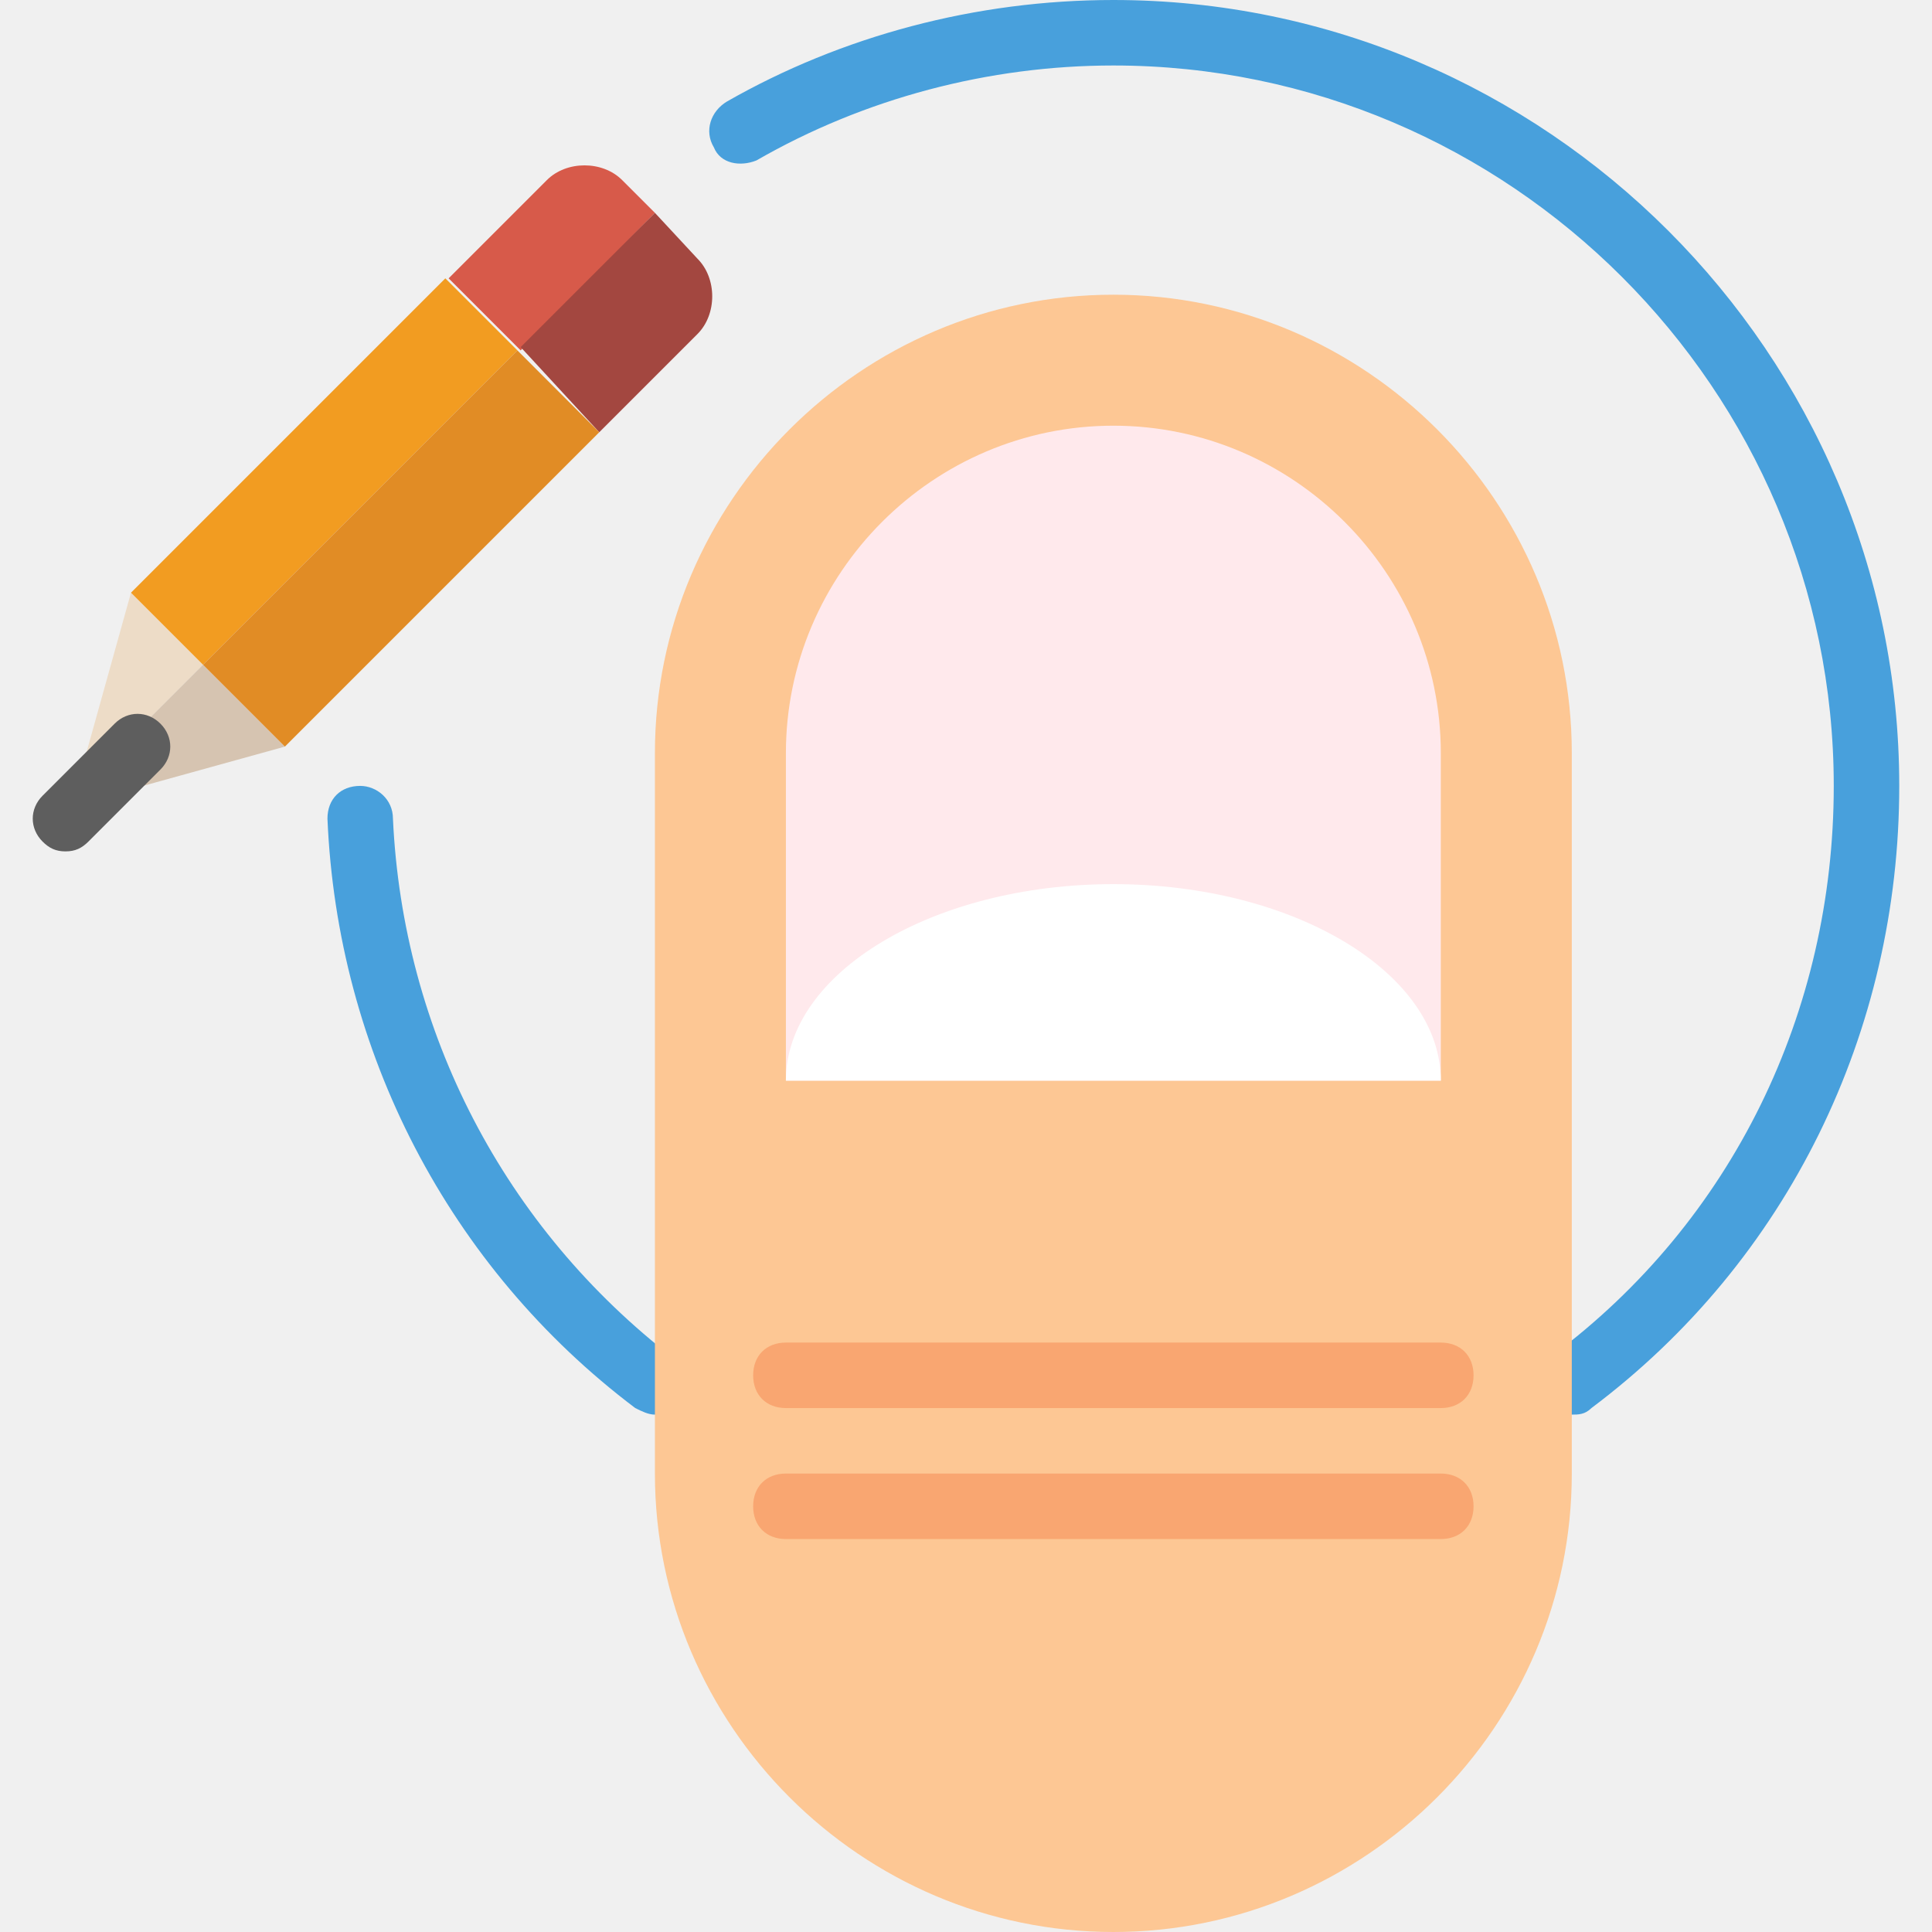
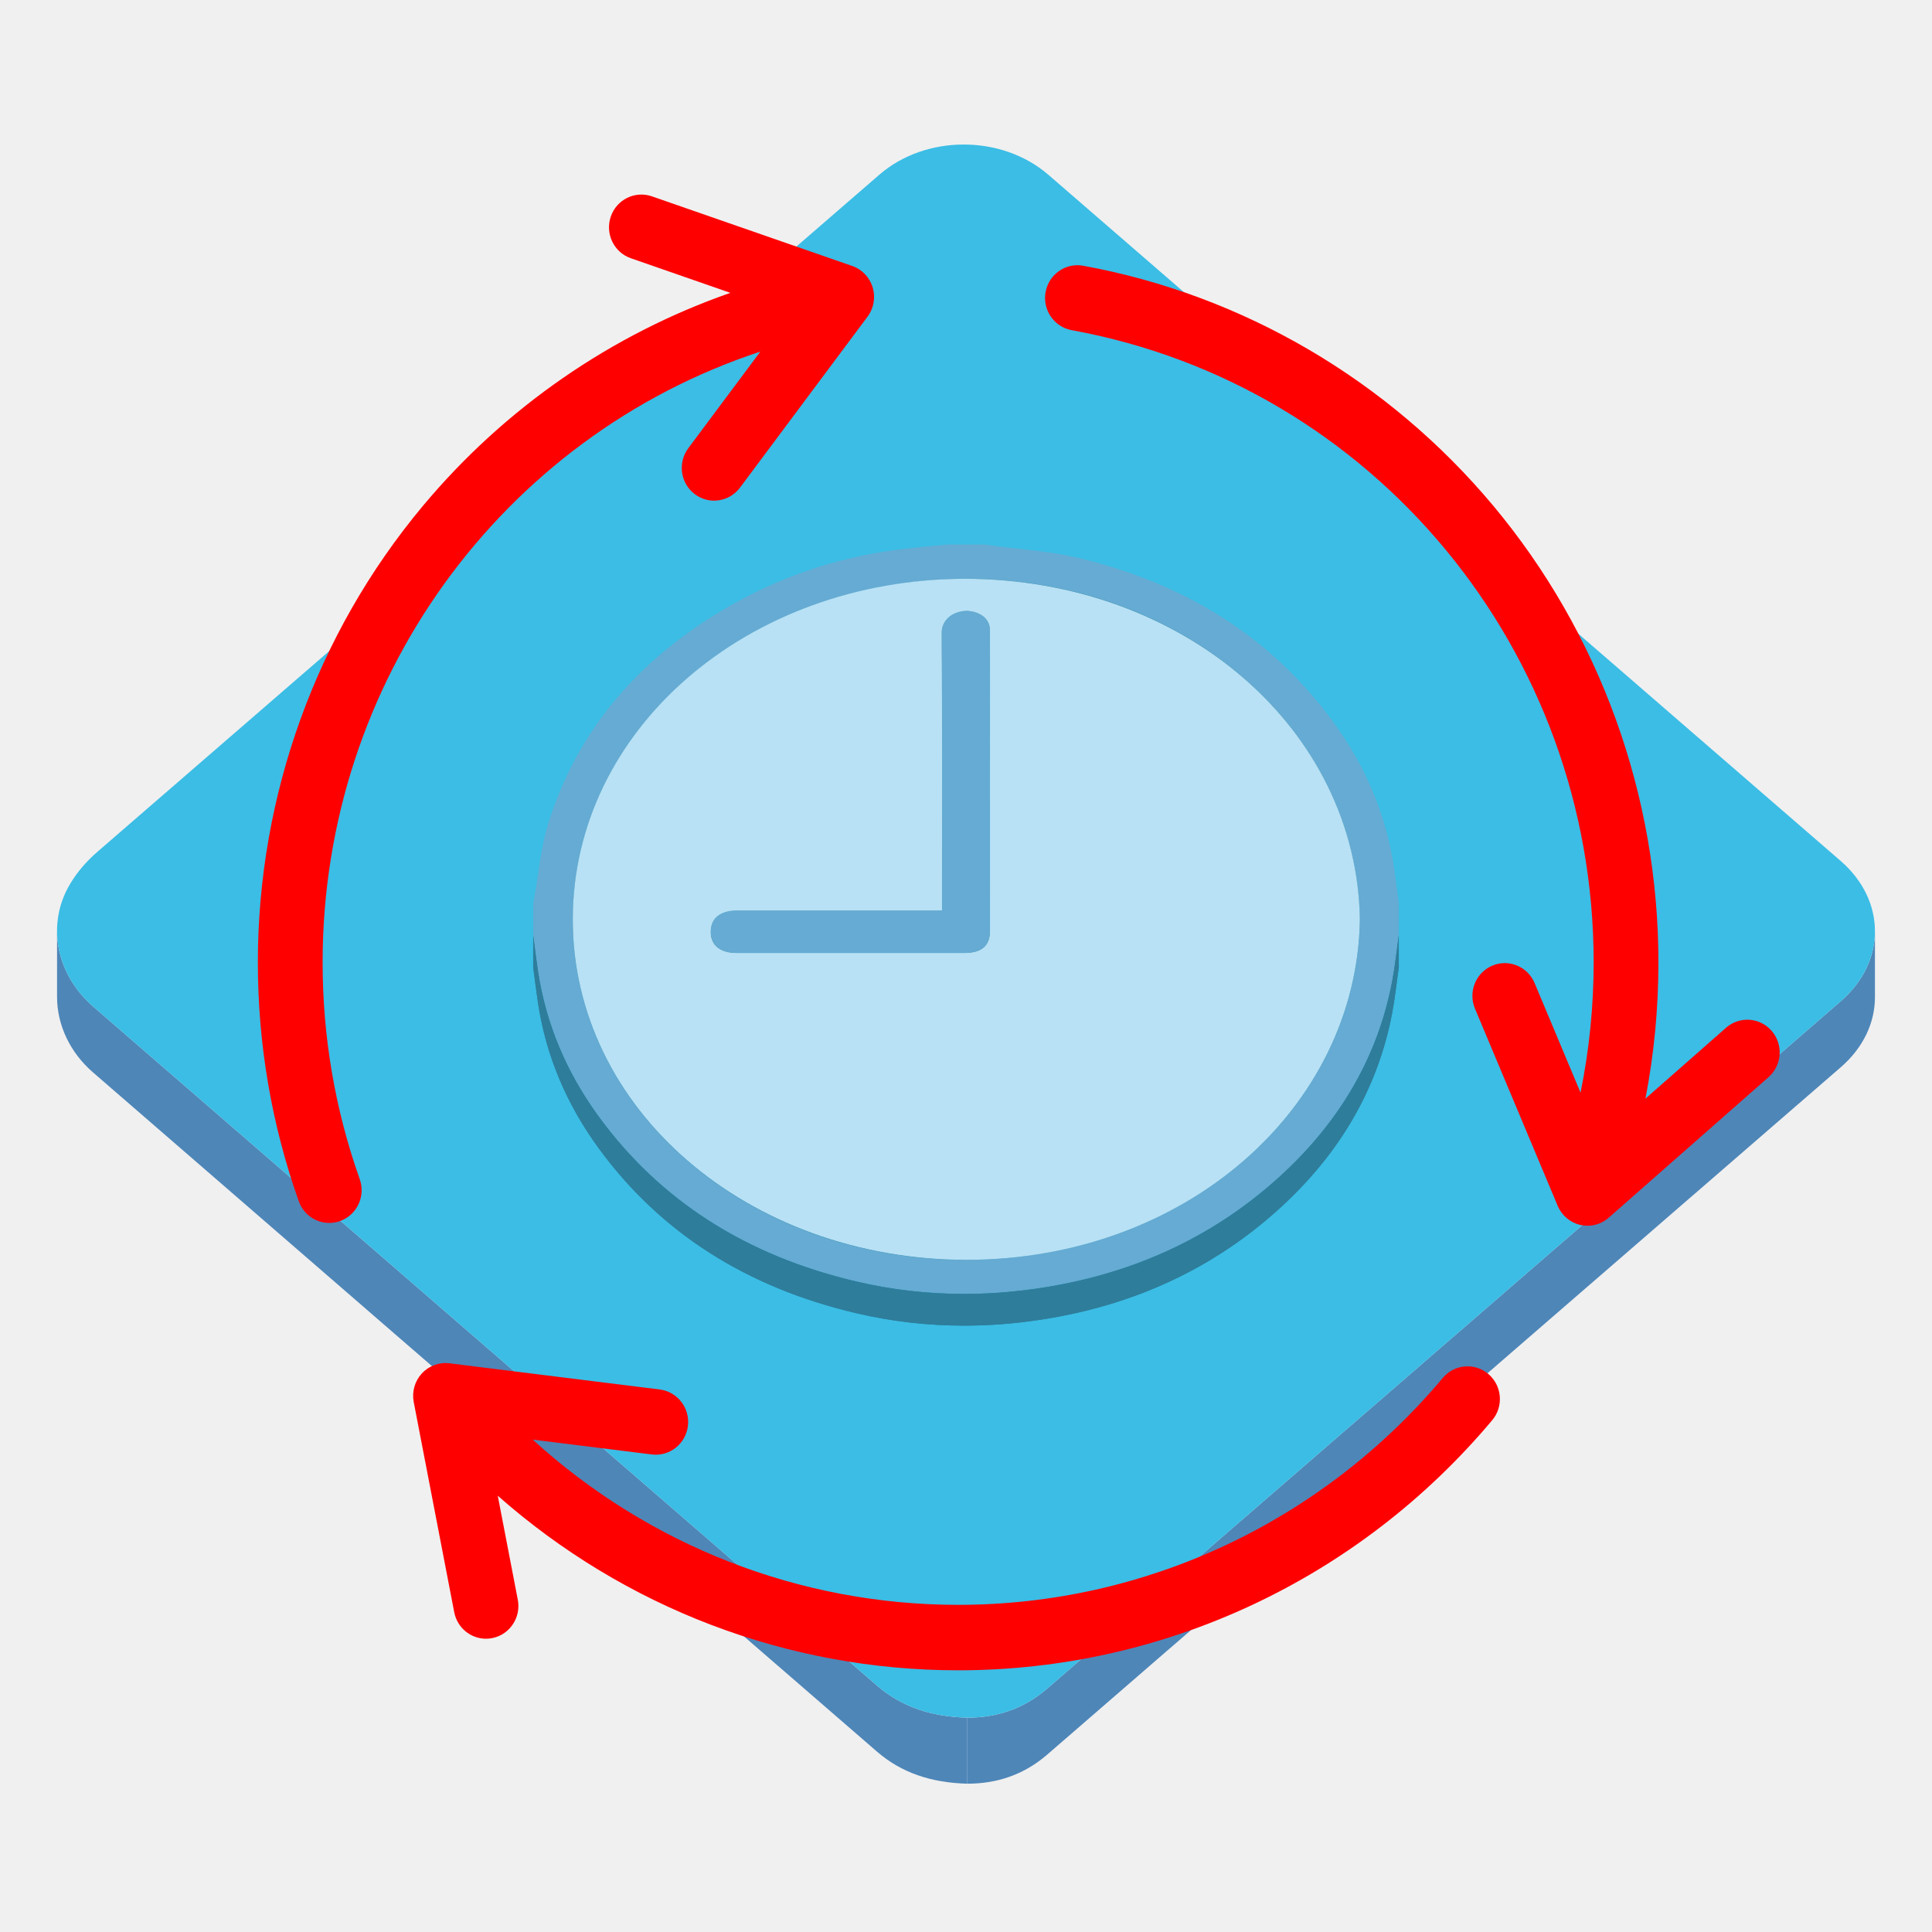
- <svg xmlns="http://www.w3.org/2000/svg" height="800px" width="800px" version="1.1" id="Layer_1" viewBox="0 0 512 512" xml:space="preserve">
-   <g>
-     <path style="fill:#48A0DC;" d="M416.542,374.888c-2.603,0-5.207-0.868-6.942-3.471c-2.603-3.471-2.603-9.546,1.736-12.149   c47.729-35.58,74.63-91.119,74.63-150.997c0-105.003-85.912-190.915-190.915-190.915c-32.976,0-65.953,8.678-94.59,25.166   c-4.339,1.736-9.546,0.868-11.281-3.471c-2.603-4.339-0.868-9.546,3.471-12.149C223.024,9.546,258.603,0,295.051,0   C409.6,0,503.322,93.722,503.322,208.271c0,65.085-29.505,125.831-81.573,164.881C420.014,374.888,418.278,374.888,416.542,374.888   " />
-     <path style="fill:#48A0DC;" d="M173.559,374.888c-1.736,0-3.471-0.868-5.207-1.736c-49.464-37.315-78.969-94.59-81.573-156.203   c0-5.207,3.471-8.678,8.678-8.678c4.339,0,8.678,3.471,8.678,8.678c2.603,56.407,29.505,108.475,74.631,143.186   c3.471,2.603,4.339,8.678,1.736,12.149C178.766,374.02,176.163,374.888,173.559,374.888" />
+ <svg xmlns="http://www.w3.org/2000/svg" width="800px" height="800px" viewBox="0 0 1024 1024" class="icon" version="1.1" id="svg52">
+   <defs id="defs52" />
+   <path d="M993.763 493.538v35c0 13.331-6.04 26.664-18.135 37.137-140.15 121.422-280.35 242.795-420.49 364.219-11.814 10.237-25.813 15.501-42.454 15.501v-35c16.643 0 30.64-5.264 42.454-15.501 140.141-121.424 280.336-242.802 420.49-364.217 12.095-10.475 18.135-23.803 18.135-37.139z" fill="#4E86B8" id="path1" />
+   <path d="M30.239 528.367v-3.5-1.75-3.5-3.5-1.75-3.5-3.5-1.75-3.5-3.5-1.75-3.5c0 14.707 6.701 29.313 19.037 40.019 138.449 120.064 277.049 239.996 415.562 360.02 13.002 11.26 28.74 16.466 47.852 16.994v35c-19.108-0.528-34.85-5.734-47.852-16.994C326.325 808.382 187.725 688.45 49.276 568.386c-12.337-10.705-19.037-25.312-19.037-40.019z" fill="#4E86B8" id="path2" />
+   <path d="M510.786 76.601c16.263 0 32.546 5.362 44.946 16.097 139.95 121.188 279.901 242.376 419.819 363.586 24.241 20.995 24.295 53.413 0.079 74.397-140.15 121.42-280.35 242.796-420.489 364.217-11.815 10.239-25.813 15.502-42.452 15.502-19.109-0.528-34.852-5.734-47.854-16.994-138.511-120.024-277.111-239.956-415.56-360.02-19.581-16.988-24.96-43.81-11.895-65.251 3.919-6.438 8.669-11.829 14.465-16.849C189.954 331.734 328.024 212.152 466.107 92.567c12.296-10.64 28.478-15.966 44.679-15.966z" fill="#3BBDE5" id="path3" />
+   <path d="M512.313 340.553v-0.043-0.045-0.046-0.045-0.045-0.043-0.042-0.04-1.922-2.037-2.114-2.153-2.153-2.112-2.039-1.922l0.103-0.001v16.8l-0.103 0.002z" fill="#2E7D9B" id="path4" />
+   <path d="M512.416 323.751v16.8c-0.743 0.014-1.46 0.07-2.155 0.164v-16.8c0.695-0.094 1.414-0.15 2.155-0.164" fill="#2E7D9B" id="path5" />
+   <path d="M513.228 340.603a17.182 17.182 0 0 0-0.812-0.052v-16.8c0.269 0.011 0.538 0.028 0.812 0.052V340.603z" fill="#2E7D9B" id="path6" />
+   <path d="M524.726 360.078v16.8c0-8.718-0.005-17.436-0.028-26.158-0.021-5.778-4.818-9.523-11.453-10.118a17.815 17.815 0 0 0-0.827-0.052v-16.8c0.274 0.011 0.551 0.028 0.827 0.052 6.634 0.593 11.433 4.34 11.453 10.118 0.023 8.723 0.028 17.441 0.028 26.158" fill="#2E7D9B" id="path7" />
+   <path d="M501.223 345.7v-0.985-1.044-1.082-1.102-1.103-1.083-1.044-0.985-0.98-1.039-1.077-1.096-1.095-1.075-1.034-0.976c2.254-3.066 6.165-5.03 11.091-5.146V340.553c-4.925 0.117-8.835 2.08-11.091 5.147z" fill="#2E7D9B" id="path8" />
+   <path d="M512.416 323.751v16.8c-0.743 0.014-1.46 0.07-2.155 0.164v-16.8c0.695-0.094 1.414-0.15 2.155-0.164" fill="#2E7D9B" id="path9" />
+   <path d="M510.262 323.916v16.8a15.842 15.842 0 0 0-3.328 0.816v-16.8a15.78 15.78 0 0 1 3.328-0.816" fill="#2E7D9B" id="path10" />
+   <path d="M506.935 324.731v16.8a13.43 13.43 0 0 0-2.602 1.282v-16.8a13.488 13.488 0 0 1 2.602-1.282M504.333 326.013v16.8a11.668 11.668 0 0 0-2.645 2.298v-16.8a11.693 11.693 0 0 1 2.645-2.298M501.688 328.311v16.8c-1.513 1.788-2.42 4.01-2.573 6.494v-16.8c0.155-2.484 1.06-4.706 2.573-6.494" fill="#2E7D9B" id="path11" />
+   <path d="M501.223 345.7c-1.333 1.815-2.085 4.015-2.127 6.448v-16.8c0.042-2.432 0.794-4.633 2.127-6.448V345.7z" fill="#2E7D9B" id="path12" />
+   <path d="M501.688 328.311v16.8c-1.513 1.788-2.42 4.01-2.573 6.494v-16.8c0.155-2.484 1.06-4.706 2.573-6.494" fill="#2E7D9B" id="path13" />
+   <path d="M499.116 334.804v16.8c-0.011 0.179-0.018 0.361-0.021 0.543v-16.8c0.003-0.182 0.011-0.364 0.021-0.543" fill="#2E7D9B" id="path14" />
+   <path d="M513.228 340.603v-0.045-0.044-0.046-0.044-0.045-0.042-0.043-0.039-1.921-2.039-2.114-2.153-2.153-2.114-2.038-1.921h0.017c6.634 0.594 11.433 4.34 11.453 10.117 0.024 8.723 0.028 17.441 0.028 26.161v16.8c0-8.719-0.005-17.438-0.028-26.16-0.021-5.778-4.818-9.522-11.453-10.117h-0.017z" fill="#2E7D9B" id="path15" />
+   <path d="M524.726 360.078v16.8c0-8.718-0.005-17.436-0.028-26.158-0.021-5.778-4.818-9.523-11.453-10.118a17.815 17.815 0 0 0-0.827-0.052v-16.8c0.274 0.011 0.551 0.028 0.827 0.052 6.634 0.593 11.433 4.34 11.453 10.118 0.023 8.723 0.028 17.441 0.028 26.158" fill="#2E7D9B" id="path16" />
+   <path d="M524.726 359.894V379.038v-16.8-2.344z" fill="#2E7D9B" id="path17" />
+   <path d="M524.726 359.894V379.038v-16.8-2.344" fill="#2E7D9B" id="path18" />
+   <path d="M524.726 362.238v16.8c-0.001 9.438-0.008 18.875-0.008 28.312v-16.8c0-9.436 0.007-18.874 0.008-28.312z" fill="#2E7D9B" id="path19" />
+   <path d="M524.726 362.238v16.8c-0.001 9.438-0.008 18.875-0.008 28.312v-16.8c0-9.436 0.007-18.874 0.008-28.312" fill="#2E7D9B" id="path20" />
+   <path d="M499.321 406.646v16.8c0-23.659-0.045-47.318-0.227-70.98v-16.8c0.181 23.662 0.227 47.322 0.227 70.98z" fill="#2E7D9B" id="path21" />
+   <path d="M499.321 406.646v16.8c0-23.659-0.045-47.318-0.227-70.98v-16.8c0.181 23.662 0.227 47.322 0.227 70.98" fill="#2E7D9B" id="path22" />
+   <path d="M524.721 477.429c0-23.36-0.003-46.718-0.003-70.08v-16.8c0 23.361 0.003 46.72 0.003 70.079v16.801z" fill="#2E7D9B" id="path23" />
+   <path d="M524.721 460.612v16.8c0-23.354-0.003-46.708-0.003-70.063v-16.8c0 23.355 0.003 46.709 0.003 70.063" fill="#2E7D9B" id="path24" />
+   <path d="M524.721 457.586v26.856-16.8-10.056z" fill="#2E7D9B" id="path25" />
+   <path d="M524.721 457.586v26.856-16.8-10.056" fill="#2E7D9B" id="path26" />
+   <path d="M499.319 423.447c0 23.66-0.045 47.319-0.045 70.981v-16.8c0-23.662 0.045-47.321 0.045-70.982v16.801z" fill="#2E7D9B" id="path27" />
+   <path d="M499.319 406.646v16.8c0 23.66-0.045 47.319-0.045 70.981v-16.8c0-23.661 0.045-47.32 0.045-70.981" fill="#2E7D9B" id="path28" />
+   <path d="M511.955 323.565c-116.231 0.443-208.103 80.15-208.364 180.071v-16.8c0.261-99.921 92.131-179.629 208.364-180.072v16.801z" fill="#2E7D9B" id="path29" />
+   <path d="M720.772 487.281v16.8c-1.653-100.317-92.706-180.394-208.516-180.515a249.57 249.57 0 0 0-33.106 2.276v-16.8a249.402 249.402 0 0 1 33.106-2.276c115.81 0.121 206.863 80.195 208.516 180.515M479.15 309.042v16.8c-17.277 2.358-33.806 6.504-49.333 12.209v-16.8c15.527-5.706 32.057-9.851 49.333-12.209M429.817 321.25v16.8c-15.065 5.537-29.187 12.542-42.132 20.817v-16.8c12.945-8.274 27.068-15.28 42.132-20.817M387.685 342.066v16.8c-16.762 10.712-31.554 23.548-43.871 38.063v-16.8c12.317-14.515 27.109-27.35 43.871-38.063M343.814 380.131v16.8c-23.215 27.359-37.64 60.686-39.907 97.024v-16.8c2.266-36.338 16.692-69.666 39.907-97.024M303.906 477.155v16.8a160.996 160.996 0 0 0-0.314 9.681v-16.8c0.008-3.25 0.113-6.476 0.314-9.681" fill="#2E7D9B" id="path30" />
+   <path d="M512.257 323.564l-0.302 0.001v-1.966-2.082-2.159-2.198-2.198-2.159-2.078-1.96l0.302-0.001c115.81 0.122 206.862 80.197 208.516 180.516v16.8c-1.654-100.318-92.707-180.393-208.516-180.516z" fill="#2E7D9B" id="path31" />
+   <path d="M720.772 487.281v16.8c-1.653-100.317-92.706-180.394-208.516-180.515a249.57 249.57 0 0 0-33.106 2.276v-16.8a249.402 249.402 0 0 1 33.106-2.276c115.81 0.121 206.863 80.195 208.516 180.515" fill="#2E7D9B" id="path32" />
+   <path d="M524.721 467.642v16.8c0 8.567-0.002 17.132-0.003 25.696v-16.8c0.001-8.565 0.003-17.13 0.003-25.696z" fill="#2E7D9B" id="path33" />
+   <path d="M524.721 467.642v16.8c0 8.567-0.002 17.132-0.003 25.696v-16.8c0.001-8.565 0.003-17.13 0.003-25.696" fill="#2E7D9B" id="path34" />
+   <path d="M499.274 482.592v16.8H390.55c-8.75 0.011-13.819 4.069-13.86 11.08v-16.8c0.041-7.01 5.11-11.069 13.86-11.079h103.018l5.706-0.001z" fill="#2E7D9B" id="path35" />
+   <path d="M499.274 482.592v16.8H390.55a24.251 24.251 0 0 0-3.252 0.212v-16.8a24.24 24.24 0 0 1 3.252-0.212h108.724" fill="#2E7D9B" id="path36" />
+   <path d="M387.299 482.804v16.8c-1.322 0.179-2.535 0.472-3.627 0.874v-16.8a17.263 17.263 0 0 1 3.627-0.874" fill="#2E7D9B" id="path37" />
+   <path d="M383.672 483.678v16.8c-0.883 0.324-1.688 0.719-2.412 1.183v-16.8c0.724-0.463 1.53-0.859 2.412-1.183M381.26 484.861v16.8a9.87 9.87 0 0 0-2.239 1.94v-16.8a9.895 9.895 0 0 1 2.239-1.94" fill="#2E7D9B" id="path38" />
+   <path d="M379.022 486.801v16.8c-1.367 1.616-2.158 3.667-2.304 6.102v-16.8c0.146-2.437 0.937-4.486 2.304-6.102M376.717 492.902v16.8c-0.015 0.251-0.024 0.507-0.026 0.77v-16.8c0.001-0.261 0.011-0.518 0.026-0.77" fill="#2E7D9B" id="path39" />
+   <path d="M511.494 323.743c1.197 0.019 1.474 0.035 1.751 0.06 6.633 0.593 11.432 4.338 11.452 10.118 0.027 9.441 0.03 18.88 0.028 28.318-0.001 9.438-0.008 18.875-0.008 28.312 0 25.698 0.005 51.395 0.003 77.093 0 8.567-0.002 17.131-0.003 25.696 0 7.971-4.416 11.759-13.68 11.759H390.562c-8.961 0-13.91-4.093-13.87-11.427 0.041-7.01 5.11-11.07 13.86-11.079h108.723v-4.967c0-23.662 0.045-47.321 0.045-70.98 0-23.658-0.045-47.318-0.227-70.98 0.115-6.893 5.428-11.769 12.401-11.923z" fill="#65ABD3" id="path40" />
+   <path d="M524.718 493.338v16.8c0 7.971-4.416 11.759-13.68 11.759H390.563c-8.961 0-13.91-4.093-13.87-11.425v-16.8c-0.04 7.333 4.909 11.427 13.87 11.427H511.04c9.262-0.001 13.678-3.79 13.678-11.761z" fill="#2E7D9B" id="path41" />
+   <path d="M524.718 493.338v16.8c0 0.409-0.013 0.804-0.033 1.191v-16.8c0.02-0.386 0.033-0.781 0.033-1.191M524.684 494.528v16.8c-0.167 2.794-0.945 5.018-2.352 6.689v-16.8c1.406-1.672 2.184-3.894 2.352-6.689M522.332 501.219v16.799a8.922 8.922 0 0 1-2.022 1.763v-16.8a8.942 8.942 0 0 0 2.022-1.762M520.31 502.979v16.8a11.03 11.03 0 0 1-2.164 1.063v-16.8a11.085 11.085 0 0 0 2.164-1.063M518.146 504.041v16.8c-1.033 0.379-2.193 0.656-3.479 0.831v-16.8c1.284-0.175 2.443-0.453 3.479-0.831M514.666 504.872v16.8a27.42 27.42 0 0 1-3.628 0.226H390.563c-8.961 0-13.91-4.093-13.87-11.425v-16.8c-0.04 7.333 4.909 11.427 13.87 11.427h120.475a27.575 27.575 0 0 0 3.628-0.228" fill="#2E7D9B" id="path42" />
+   <path d="M720.772 487.281v16.8c-1.679 100.237-92.645 180.248-208.322 180.457-116.667-0.12-209.131-80.415-208.86-180.901v-16.8c-0.271 100.484 92.192 180.779 208.86 180.899 115.678-0.209 206.644-80.22 208.322-180.455z" fill="#2E7D9B" id="path43" />
+   <path d="M720.772 487.281v16.8a171.123 171.123 0 0 1-0.303 7.643v-16.8c0.161-2.534 0.26-5.083 0.303-7.643" fill="#2E7D9B" id="path44" />
+   <path d="M720.47 494.923v16.8c-2.335 37.346-17.099 71.605-40.845 99.601v-16.8c23.746-27.996 38.51-62.256 40.845-99.601M679.625 594.522v16.8c-12.418 14.643-27.293 27.568-44.133 38.328v-16.8c16.84-10.758 31.715-23.685 44.133-38.328M635.492 632.851v16.8c-12.842 8.203-26.828 15.149-41.737 20.628v-16.8c14.909-5.479 28.895-12.425 41.737-20.628M593.755 653.479v16.8c-15.293 5.622-31.56 9.702-48.559 12.023v-16.8c16.999-2.323 33.267-6.403 48.559-12.023" fill="#2E7D9B" id="path45" />
+   <path d="M545.198 665.5v16.8a245.063 245.063 0 0 1-32.748 2.237c-116.667-0.12-209.131-80.415-208.86-180.901v-16.8c-0.271 100.484 92.192 180.779 208.86 180.899a244.91 244.91 0 0 0 32.748-2.235" fill="#2E7D9B" id="path46" />
+   <path d="M738.815 459.548c0.966 6.381 1.724 12.781 2.579 19.172v17.064c-1.167 8.17-1.996 16.387-3.546 24.503-7.51 39.423-27.296 73.73-58.897 102.712-36.973 33.914-82.264 54.264-135.748 60.819a264.664 264.664 0 0 1-32.22 1.992c-19.135 0-38.102-2.145-56.856-6.523-58.707-13.706-104.389-43.054-136.855-87.566-17.154-23.508-27.891-49.155-32.093-76.776-0.969-6.374-1.726-12.771-2.573-19.162v-17.064l0.818-4.55c2.229-12.328 3.227-24.942 6.914-36.935 15.726-51.173 49.935-90.883 101.727-119.02 26.944-14.629 56.317-23.797 87.918-27.392 7.368-0.839 14.767-1.492 22.155-2.236h19.714l5.273 0.708c14.242 1.938 28.8 2.811 42.649 6.006 58.938 13.574 104.699 43.097 137.188 87.775 17.026 23.424 27.69 48.975 31.853 76.473z m-227.082 208.19c116.405-0.202 207.358-80.217 209.039-180.458-1.653-100.318-92.706-180.394-208.516-180.516-116.375 0.308-208.404 80.066-208.666 180.074-0.271 100.485 92.194 180.778 208.143 180.9" fill="#65ABD3" id="path47" />
+   <path d="M511.315 306.765c116.752 0.121 207.806 80.196 209.458 180.514-1.679 100.236-92.645 180.247-208.322 180.456-116.667-0.12-209.131-80.415-208.86-180.899 0.262-100.001 92.301-179.755 207.724-180.071z m13.406 160.877c0.002-25.697-0.003-51.395-0.003-77.093 0-9.436 0.007-18.872 0.008-28.312 0.002-9.437-0.003-18.875-0.028-28.318-0.021-5.779-4.818-9.523-11.453-10.118a17.815 17.815 0 0 0-0.827-0.052c-7.896 0.146-13.208 5.02-13.32 11.596 0.179 23.98 0.224 47.641 0.224 71.299 0 23.661-0.045 47.32-0.045 70.982v4.965H390.554c-8.75 0.01-13.819 4.069-13.86 11.079-0.04 7.333 4.909 11.427 13.87 11.427h120.475c9.265 0 13.681-3.787 13.681-11.759-0.002-8.565 0.001-17.13 0.001-25.696" fill="#B8E1F5" id="path48" />
+   <path d="M741.395 495.783v16.8c-1.167 8.172-1.996 16.387-3.546 24.506-7.51 39.423-27.296 73.729-58.897 102.711-36.973 33.914-82.264 54.264-135.748 60.819a264.664 264.664 0 0 1-32.22 1.992c-19.135 0-38.102-2.144-56.856-6.523-58.707-13.706-104.389-43.054-136.855-87.566-17.154-23.508-27.891-49.154-32.093-76.776-0.969-6.373-1.726-12.771-2.573-19.163v-16.8c0.848 6.392 1.604 12.789 2.573 19.163 4.203 27.62 14.938 53.269 32.093 76.775 32.467 44.513 78.151 73.861 136.855 87.567 18.754 4.379 37.721 6.522 56.856 6.522 10.69 0 21.436-0.67 32.22-1.992 53.484-6.557 98.775-26.906 135.748-60.819 31.602-28.981 51.388-63.288 58.897-102.711 1.549-8.118 2.379-16.333 3.546-24.505z" fill="#2E7D9B" id="path49" />
+   <path d="M741.395 495.783v16.8c-1.167 8.172-1.996 16.387-3.546 24.506-5.901 30.975-19.382 58.79-40.215 83.349v-16.8c20.833-24.559 34.313-52.374 40.215-83.35 1.549-8.118 2.379-16.333 3.546-24.505" fill="#2E7D9B" id="path50" />
+   <path d="M697.634 603.638v16.8c-5.684 6.696-11.911 13.154-18.684 19.362-10.063 9.229-20.74 17.455-32.033 24.671v-16.8c11.291-7.216 21.971-15.441 32.033-24.671 6.773-6.21 13-12.666 18.684-19.362M646.917 647.671v16.8c-13.995 8.942-28.932 16.337-44.807 22.169v-16.8c15.875-5.833 30.812-13.227 44.807-22.169M602.11 669.84v16.8c-17.201 6.32-35.504 10.812-54.902 13.46v-16.8c19.398-2.649 37.701-7.14 54.902-13.46" fill="#2E7D9B" id="path51" />
+   <path d="M547.208 683.3v16.8c-1.33 0.182-2.665 0.354-4.006 0.52a264.671 264.671 0 0 1-32.222 1.992c-19.132 0-38.101-2.144-56.854-6.523-58.707-13.706-104.389-43.054-136.855-87.566-17.154-23.508-27.891-49.154-32.093-76.776-0.969-6.373-1.726-12.771-2.572-19.163v-16.8c0.846 6.392 1.603 12.789 2.572 19.163 4.203 27.62 14.938 53.269 32.093 76.775 32.467 44.513 78.15 73.861 136.855 87.567 18.754 4.379 37.722 6.522 56.854 6.522 10.692 0 21.438-0.67 32.222-1.992 1.341-0.166 2.676-0.338 4.006-0.519" fill="#2E7D9B" id="path52" />
+   <g id="g8" style="fill:#ff0000" transform="matrix(1.575392,0,0,1.59257,136.6682,86.51228)">
+     <path style="fill:#ff0000" d="m 21.787,265.97 c 0,-93.686 60.433,-175.027 147.281,-203.282 l -24.251,32.157 c -3.623,4.804 -2.666,11.634 2.137,15.256 1.964,1.482 4.267,2.197 6.551,2.197 3.302,0 6.564,-1.496 8.706,-4.335 l 42.916,-56.904 c 2.1,-2.785 2.741,-6.409 1.72,-9.744 -1.021,-3.336 -3.576,-5.982 -6.875,-7.117 L 132.573,11.022 c -5.69,-1.954 -11.888,1.07 -13.844,6.759 -1.955,5.69 1.07,11.888 6.759,13.844 L 158.973,43.14 C 119.022,56.908 83.098,81.381 55.498,114.075 19.71,156.465 0,210.409 0,265.97 c 0,27.261 4.631,54.007 13.765,79.493 1.595,4.45 5.786,7.221 10.255,7.221 1.22,0 2.461,-0.207 3.674,-0.642 5.664,-2.029 8.609,-8.266 6.58,-13.93 C 25.989,314.991 21.787,290.719 21.787,265.97 Z" id="path3-2" />
+     <path style="fill:#ff0000" d="m 414.025,402.991 c -4.588,-3.893 -11.461,-3.332 -15.356,1.255 -40.749,48.005 -100.185,75.538 -163.068,75.538 -53.27,0 -104.061,-19.763 -143.119,-54.987 l 40.061,4.936 c 5.965,0.74 11.408,-3.508 12.143,-9.48 0.735,-5.971 -3.509,-11.408 -9.48,-12.143 l -70.739,-8.715 c -3.46,-0.426 -6.92,0.831 -9.299,3.382 -2.379,2.551 -3.392,6.087 -2.726,9.512 l 13.628,69.958 c 1.013,5.202 5.572,8.813 10.681,8.813 0.691,0 1.391,-0.066 2.095,-0.204 5.905,-1.15 9.76,-6.871 8.609,-12.776 l -6.743,-34.615 c 42.647,37.25 97.454,58.105 154.886,58.105 69.292,0 134.783,-30.334 179.679,-83.226 3.898,-4.586 3.334,-11.461 -1.252,-15.353 z" id="path4-7" />
+     <path style="fill:#ff0000" d="m 509.325,288.789 c -3.949,-4.538 -10.829,-5.017 -15.369,-1.069 l -27.12,23.593 c 2.903,-14.863 4.366,-30.022 4.366,-45.343 0,-55.56 -19.71,-109.504 -55.497,-151.896 -35.361,-41.885 -84.382,-70.28 -138.033,-79.955 -5.917,-1.072 -11.586,2.866 -12.653,8.788 -1.068,5.921 2.866,11.586 8.787,12.654 101.755,18.349 175.609,106.839 175.609,210.408 0,14.664 -1.487,29.157 -4.413,43.346 l -15.46,-36.465 c -2.349,-5.539 -8.745,-8.124 -14.281,-5.777 -5.539,2.349 -8.126,8.742 -5.778,14.282 l 27.821,65.619 c 1.362,3.213 4.18,5.578 7.579,6.362 0.813,0.187 1.634,0.279 2.451,0.279 2.6,0 5.147,-0.932 7.149,-2.675 l 53.772,-46.781 c 4.54,-3.951 5.018,-10.831 1.07,-15.37 z" id="path5-0" />
  </g>
-   <polygon style="fill:#EDDCC7;" points="34.712,157.071 34.712,157.071 19.959,210.007 53.803,176.163 " />
-   <path style="fill:#D75A4A;" d="M173.559,56.407l-8.678-8.678c-5.207-5.207-14.753-5.207-19.959,0l-26.034,26.034l19.092,19.092  L173.559,56.407z" />
-   <polygon style="fill:#F29C21;" points="137.112,92.854 118.02,73.763 34.712,157.071 53.803,176.163 " />
-   <polygon style="fill:#D6C4B1;" points="75.498,197.858 75.498,197.858 53.803,176.163 19.959,210.007 19.092,213.478 " />
-   <path style="fill:#A34740;" d="M158.807,114.549l26.034-26.034c5.207-5.207,5.207-14.753,0-19.959l-11.281-12.149l-35.58,35.58  L158.807,114.549z" />
-   <polygon style="fill:#E18C25;" points="53.803,176.163 75.498,197.858 158.807,114.549 137.112,92.854 " />
-   <path style="fill:#5E5E5E;" d="M17.356,225.627c-2.603,0-4.339-0.868-6.075-2.603c-3.471-3.471-3.471-8.678,0-12.149l19.092-19.092  c3.471-3.471,8.678-3.471,12.149,0c3.471,3.471,3.471,8.678,0,12.149l-19.092,19.092C21.695,224.759,19.959,225.627,17.356,225.627" />
-   <path style="fill:#FDC794;" d="M295.051,512L295.051,512c-66.82,0-121.492-54.671-121.492-121.492V199.593  c0-66.82,54.671-121.492,121.492-121.492s121.492,54.671,121.492,121.492v190.915C416.542,457.329,361.871,512,295.051,512" />
-   <path style="fill:#FFE9EC;" d="M208.271,286.373v-86.78c0-47.729,39.051-86.78,86.78-86.78s86.78,39.051,86.78,86.78v86.78H208.271z  " />
-   <g>
-     <path style="fill:#F9A671;" d="M381.831,373.153H208.271c-5.207,0-8.678-3.471-8.678-8.678s3.471-8.678,8.678-8.678h173.559   c5.207,0,8.678,3.471,8.678,8.678S387.037,373.153,381.831,373.153" />
-     <path style="fill:#F9A671;" d="M381.831,407.864H208.271c-5.207,0-8.678-3.471-8.678-8.678c0-5.207,3.471-8.678,8.678-8.678   h173.559c5.207,0,8.678,3.471,8.678,8.678C390.508,404.393,387.037,407.864,381.831,407.864" />
-   </g>
-   <path style="fill:#FFFFFF;" d="M295.051,234.305c-47.729,0-86.78,23.431-86.78,52.068h173.559  C381.831,257.736,342.78,234.305,295.051,234.305" />
</svg>
